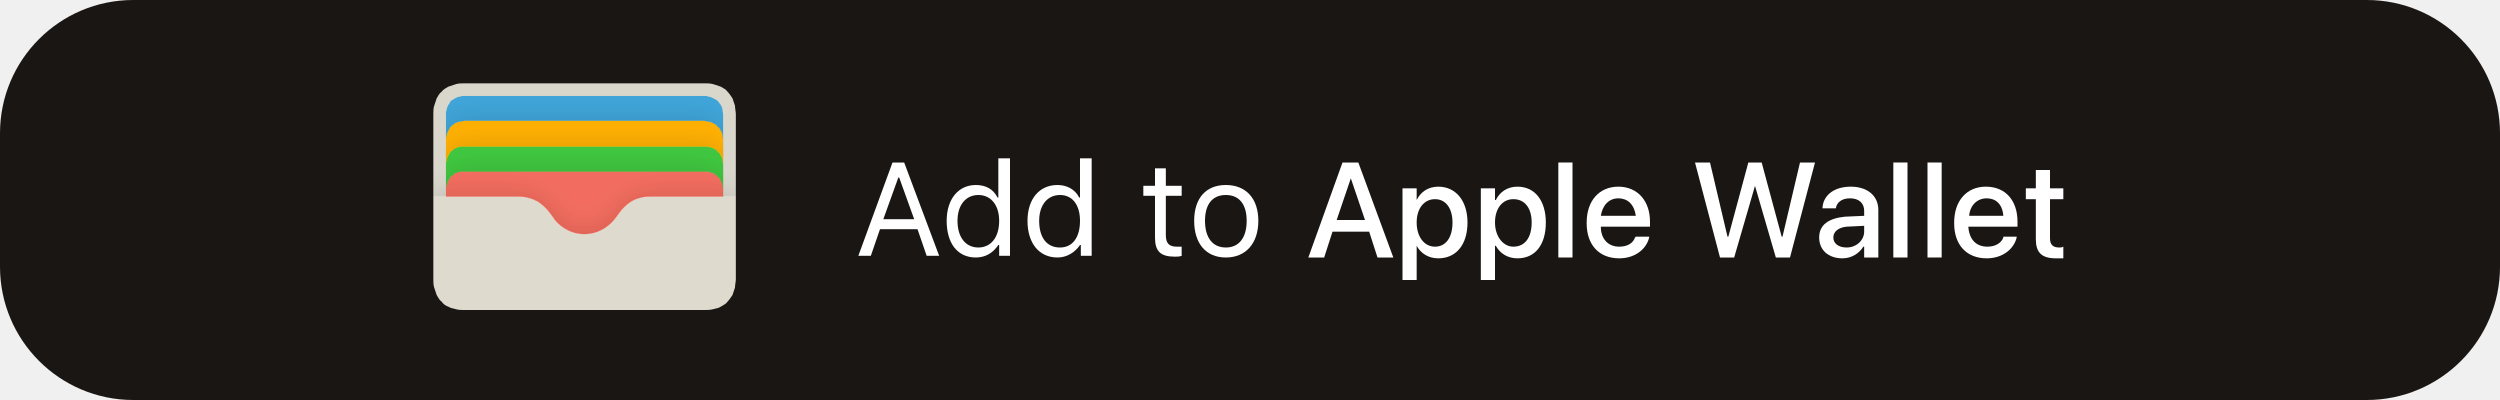
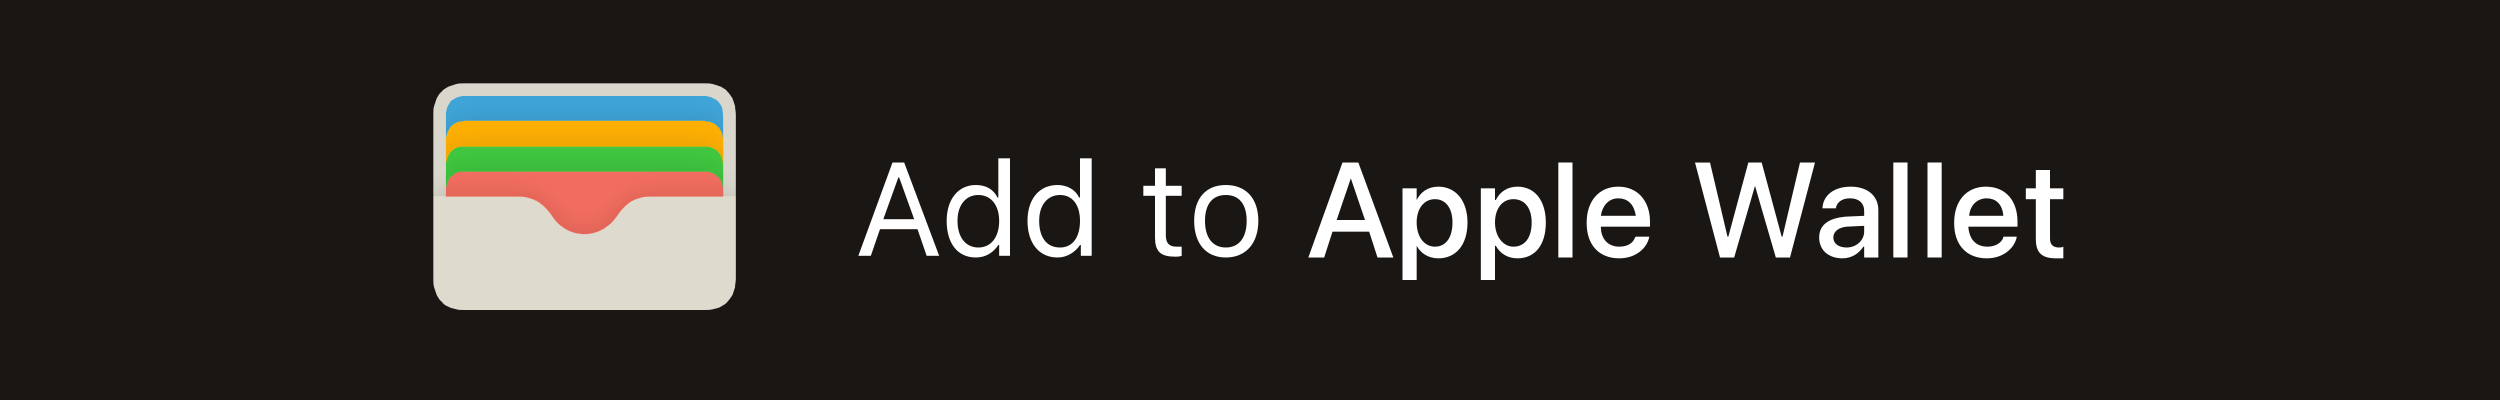
<svg xmlns="http://www.w3.org/2000/svg" width="300" height="48" viewBox="0 0 300 48" fill="none">
  <g id="apple wallet">
-     <rect width="300" height="48" rx="16" fill="#1A1614" />
+     <rect width="300" height="48" rx="0" fill="#1A1614" />
    <g id="Wallet">
      <g id="Group">
        <g id="Clip path group">
          <mask id="mask0_1_2" style="mask-type:luminance" maskUnits="userSpaceOnUse" x="52" y="10" width="37" height="28">
            <g id="SVGID_00000181069019417928362810000001356436832662090896_">
              <path id="Vector" d="M88.3 32.1V32.5C88.3 32.7 88.3 32.9 88.3 33.0C88.3 33.2 88.3 33.4 88.3 33.5C88.3 33.8 88.2 34.2 88.2 34.5C88.1 34.8 88.0 35.1 87.9 35.4C87.7 35.7 87.5 36.0 87.3 36.2C87.1 36.5 86.8 36.6 86.5 36.8C86.2 37.0 85.9 37.0 85.6 37.1C85.2 37.2 84.9 37.2 84.6 37.2C84.4 37.2 84.3 37.2 84.1 37.2C83.9 37.2 83.8 37.2 83.6 37.2L81.5 37.2L83.4 37.2H56.8L58.8 37.2L56.7 37.2C56.5 37.2 56.3 37.2 56.2 37.2C56.0 37.2 55.9 37.2 55.7 37.2C55.4 37.2 55.0 37.2 54.7 37.1C54.4 37.0 54.1 37.0 53.8 36.8C53.5 36.7 53.2 36.5 53.0 36.2C52.7 36.0 52.6 35.7 52.4 35.4C52.3 35.1 52.2 34.8 52.1 34.5C52.0 34.2 52.0 33.8 52.0 33.5C52.0 33.4 52.0 33.2 52.0 33.0C52 32.9 52 32.7 52 32.5V32.2V15.0V16.8V14.7C52 14.5 52 14.3 52.0 14.2C52.0 14.0 52.0 13.9 52.0 13.7C52.0 13.4 52.0 13.0 52.1 12.7C52.2 12.4 52.3 12.1 52.4 11.8C52.6 11.5 52.7 11.2 53.0 11.0C53.2 10.7 53.5 10.6 53.8 10.4C54.1 10.3 54.4 10.2 54.7 10.1C55.0 10.0 55.4 10.0 55.7 10.0C55.9 10.0 56.0 10.0 56.2 10.0C56.3 10 56.5 10 56.7 10H58.8H83.4H83.6C83.8 10 83.9 10 84.1 10.0C84.3 10.0 84.4 10.0 84.6 10.0C84.9 10.0 85.2 10.0 85.6 10.1C85.9 10.2 86.2 10.3 86.5 10.4C86.8 10.6 87.1 10.7 87.3 11.0C87.5 11.2 87.7 11.5 87.9 11.8C88.0 12.1 88.1 12.4 88.2 12.7C88.2 13.0 88.3 13.4 88.3 13.7C88.3 13.9 88.3 14.0 88.3 14.2C88.3 14.3 88.3 14.5 88.3 14.7V15.1V32.1Z" fill="white" />
            </g>
          </mask>
          <g mask="url(#mask0_1_2)">
            <g id="Group_2">
              <path id="Vector_2" d="M87.1 11.1H53.1V34.8H87.1V11.1Z" fill="#DEDBCE" />
              <path id="Vector_3" d="M86.8 11.5H53.5V25.6H86.8V11.5Z" fill="#40A5D9" />
              <g id="Group_3">
                <g id="Group_4">
                  <g id="Vector_4" filter="url(#filter0_d_1_2)">
                    <path fill-rule="evenodd" clip-rule="evenodd" d="M86.8 17.5C86.8 17.4 86.8 17.3 86.8 17.2C86.8 17.1 86.8 17.0 86.8 16.9C86.8 16.7 86.7 16.5 86.7 16.3C86.7 16.0 86.6 15.9 86.5 15.7C86.4 15.5 86.3 15.3 86.1 15.2C86.0 15.0 85.8 14.9 85.6 14.8C85.4 14.7 85.2 14.6 85.0 14.6C84.8 14.6 84.6 14.5 84.4 14.5C84.3 14.5 84.2 14.5 84.1 14.5C84.0 14.5 83.9 14.5 83.8 14.5H83.7H57.8H56.5C56.4 14.5 56.3 14.5 56.1 14.5C56.1 14.5 56.0 14.5 55.9 14.5C55.7 14.5 55.4 14.6 55.2 14.6C55.0 14.6 54.8 14.7 54.6 14.8C54.5 14.9 54.3 15.0 54.1 15.2C54.0 15.3 53.9 15.5 53.8 15.7C53.7 15.9 53.6 16.0 53.6 16.3C53.5 16.5 53.5 16.7 53.5 16.9C53.5 17.0 53.5 17.1 53.5 17.2C53.5 17.3 53.5 17.4 53.5 17.5V18.8V17.8V28.6H86.8V17.9V17.5Z" fill="#FFB003" />
                  </g>
                </g>
              </g>
              <g id="Group_5">
                <g id="Group_6">
                  <g id="Vector_5" filter="url(#filter1_d_1_2)">
                    <path fill-rule="evenodd" clip-rule="evenodd" d="M86.8 20.5C86.8 20.4 86.8 20.3 86.8 20.2C86.8 20.1 86.8 20.0 86.8 19.9C86.8 19.7 86.7 19.5 86.7 19.3C86.7 19.1 86.6 18.9 86.5 18.7C86.4 18.5 86.3 18.3 86.1 18.2C86.0 18.0 85.8 17.9 85.6 17.8C85.4 17.7 85.2 17.7 85.0 17.6C84.8 17.6 84.6 17.6 84.4 17.6C84.3 17.6 84.2 17.6 84.1 17.6C84.0 17.6 83.9 17.6 83.8 17.6H83.7H57.8H56.5C56.4 17.6 56.3 17.6 56.1 17.6C56.1 17.6 56.0 17.6 55.9 17.6C55.7 17.6 55.4 17.6 55.2 17.6C55.0 17.7 54.8 17.7 54.6 17.8C54.5 17.9 54.3 18.0 54.1 18.2C54.0 18.3 53.9 18.5 53.8 18.7C53.7 18.9 53.6 19.1 53.6 19.3C53.5 19.5 53.5 19.7 53.5 19.9C53.5 20.0 53.5 20.1 53.5 20.2C53.5 20.3 53.5 20.4 53.5 20.5V21.8V20.8V31.7H86.8V20.9V20.5Z" fill="#40C740" />
                  </g>
                </g>
              </g>
              <g id="Group_7">
                <g id="Group_8">
                  <g id="Vector_6" filter="url(#filter2_d_1_2)">
                    <path fill-rule="evenodd" clip-rule="evenodd" d="M86.8 23.6C86.8 23.4 86.8 23.3 86.8 23.2C86.8 23.1 86.8 23.0 86.8 22.9C86.8 22.7 86.7 22.5 86.7 22.3C86.7 22.1 86.6 21.9 86.5 21.7C86.4 21.5 86.3 21.3 86.1 21.2C86.0 21.1 85.8 20.9 85.6 20.8C85.4 20.7 85.2 20.7 85.0 20.6C84.8 20.6 84.6 20.6 84.4 20.6C84.3 20.6 84.2 20.6 84.1 20.6C84.0 20.6 83.9 20.6 83.8 20.6H83.7H57.8H56.5C56.4 20.6 56.3 20.6 56.1 20.6C56.1 20.6 56.0 20.6 55.9 20.6C55.7 20.6 55.4 20.6 55.2 20.6C55.0 20.7 54.8 20.7 54.6 20.8C54.5 20.9 54.3 21.1 54.1 21.2C54.0 21.3 53.9 21.5 53.8 21.7C53.7 21.9 53.6 22.1 53.6 22.3C53.5 22.5 53.5 22.7 53.5 22.9C53.5 23.0 53.5 23.1 53.5 23.2C53.5 23.3 53.5 23.4 53.5 23.6V24.9V23.8V34.7H86.8V23.9V23.6Z" fill="#F26D5F" />
                  </g>
                </g>
              </g>
              <path id="Vector_7" fill-rule="evenodd" clip-rule="evenodd" d="M51.5 9.5V25.1H53.5V15.8V14.5C53.5 14.4 53.5 14.3 53.5 14.1C53.5 14.1 53.5 14.0 53.5 13.9C53.5 13.7 53.5 13.4 53.6 13.2C53.6 13.0 53.7 12.8 53.8 12.6C53.9 12.5 54.0 12.3 54.1 12.1C54.3 12.0 54.5 11.9 54.6 11.8C54.8 11.7 55.0 11.6 55.2 11.6C55.4 11.5 55.7 11.5 55.9 11.5C56.0 11.5 56.1 11.5 56.1 11.5C56.3 11.5 56.4 11.5 56.5 11.5H57.8H83.7H83.8C83.9 11.5 84.0 11.5 84.1 11.5C84.2 11.5 84.3 11.5 84.4 11.5C84.6 11.5 84.8 11.5 85.0 11.6C85.2 11.6 85.4 11.7 85.6 11.8C85.8 11.9 86.0 12.0 86.1 12.1C86.3 12.3 86.4 12.5 86.5 12.6C86.6 12.8 86.7 13.0 86.7 13.2C86.7 13.4 86.8 13.7 86.8 13.9C86.8 14.0 86.8 14.1 86.8 14.1C86.8 14.3 86.8 14.4 86.8 14.5V15.8V25.1H88.8V9.5H51.5Z" fill="#D9D6CC" />
              <g id="Group_9">
                <g id="Group_10">
                  <g id="Vector_8" filter="url(#filter3_d_1_2)">
                    <path fill-rule="evenodd" clip-rule="evenodd" d="M79.4 23.6C79.2 23.6 79.0 23.6 78.8 23.6C78.6 23.6 78.4 23.6 78.2 23.6C77.8 23.6 77.4 23.6 77.0 23.7C76.6 23.8 76.3 23.9 75.9 24.1C75.9 24.1 74.9 24.6 74.0 26.0C73.3 27.0 72.0 28.1 70.1 28.1C68.3 28.1 66.9 27.0 66.3 26.0C65.3 24.5 64.2 24.0 64.3 24.1C64.0 23.9 63.6 23.8 63.2 23.7C62.8 23.6 62.4 23.6 62.0 23.6C61.8 23.6 61.6 23.6 61.5 23.6C61.2 23.6 61.0 23.6 60.8 23.6H51.5V37.7H88.8V23.6H79.4Z" fill="#DEDBCE" />
                  </g>
                </g>
              </g>
            </g>
          </g>
        </g>
      </g>
    </g>
    <g id="Group_11">
      <g id="Group 145">
        <g id="Group_12">
          <path id="Vector_9" d="M161.1 19.5H163.0L167.2 30.9H165.3L164.3 27.8H159.9L158.9 30.9H157L161.1 19.5ZM160.4 26.4H163.8L162.1 21.4H162.1L160.4 26.4Z" fill="white" />
          <path id="Vector_10" d="M168.3 22.6H170.0V24.0H170.0C170.5 23.0 171.4 22.4 172.6 22.4C174.7 22.4 176.1 24.1 176.1 26.7V26.7C176.1 29.4 174.7 31.0 172.6 31.0C171.4 31.0 170.5 30.4 170.0 29.5H170.0V33.6H168.3V22.6ZM174.3 26.7V26.7C174.3 25.0 173.5 23.9 172.2 23.9C170.9 23.9 170.0 25.0 170.0 26.7V26.7C170.0 28.4 170.9 29.6 172.2 29.6C173.5 29.6 174.3 28.5 174.3 26.7Z" fill="white" />
          <path id="Vector_11" d="M177.7 22.6H179.4V24.0H179.5C180.0 23.0 180.9 22.4 182.1 22.4C184.2 22.4 185.5 24.1 185.5 26.7V26.7C185.5 29.4 184.2 31.0 182.1 31.0C180.9 31.0 180.0 30.4 179.5 29.5H179.4V33.6H177.7V22.6ZM183.8 26.7V26.7C183.8 25.0 183.0 23.9 181.6 23.9C180.3 23.9 179.4 25.0 179.4 26.7V26.7C179.4 28.4 180.4 29.6 181.6 29.6C183.0 29.6 183.8 28.5 183.8 26.7Z" fill="white" />
          <path id="Vector_12" d="M187.0 19.5H188.7V30.9H187.0V19.5Z" fill="white" />
          <path id="Vector_13" d="M190.4 26.8V26.7C190.4 24.1 191.9 22.4 194.2 22.4C196.5 22.4 198.0 24.1 198.0 26.6V27.2H192.1C192.1 28.7 193.0 29.6 194.3 29.6C195.4 29.6 196.0 29.1 196.2 28.5L196.3 28.4H197.9L197.9 28.5C197.6 29.8 196.3 31.0 194.3 31.0C191.9 31.0 190.4 29.4 190.4 26.8ZM192.1 25.9H196.3C196.1 24.5 195.3 23.8 194.2 23.8C193.1 23.8 192.3 24.6 192.1 25.9Z" fill="white" />
          <path id="Vector_14" d="M203.4 19.5H205.2L207.3 28.4H207.4L209.8 19.5H211.4L213.8 28.4H213.9L216.0 19.5H217.8L214.8 30.9H213.1L210.6 22.3H210.6L208.1 30.9H206.4L203.4 19.5Z" fill="white" />
          <path id="Vector_15" d="M218.3 28.5V28.5C218.3 27.0 219.4 26.2 221.4 26.0L223.7 25.9V25.3C223.7 24.4 223.1 23.8 222.0 23.8C221.0 23.8 220.4 24.3 220.3 25.0L220.3 25.0H218.7L218.7 24.9C218.8 23.5 220.0 22.4 222.1 22.4C224.1 22.4 225.4 23.5 225.4 25.2V30.9H223.7V29.6H223.6C223.1 30.4 222.2 31.0 221.1 31.0C219.4 31.0 218.3 30.0 218.3 28.5ZM221.6 29.7C222.8 29.7 223.7 28.8 223.7 27.8V27.1L221.6 27.2C220.6 27.3 220.0 27.8 220.0 28.5V28.5C220.0 29.2 220.6 29.7 221.6 29.7Z" fill="white" />
          <path id="Vector_16" d="M227.2 19.5H228.9V30.9H227.2V19.5Z" fill="white" />
          <path id="Vector_17" d="M231.3 19.5H233.0V30.9H231.3V19.5Z" fill="white" />
          <path id="Vector_18" d="M234.5 26.8V26.7C234.5 24.1 236.0 22.4 238.3 22.4C240.7 22.4 242.1 24.1 242.1 26.6V27.2H236.2C236.3 28.7 237.1 29.6 238.5 29.6C239.5 29.6 240.2 29.1 240.4 28.5L240.4 28.4H242.0L242.0 28.5C241.7 29.8 240.4 31.0 238.4 31.0C236.0 31.0 234.5 29.4 234.5 26.8ZM236.3 25.9H240.4C240.3 24.5 239.5 23.8 238.4 23.8C237.3 23.8 236.4 24.6 236.3 25.9Z" fill="white" />
          <path id="Vector_19" d="M244.3 28.7V23.9H243.1V22.6H244.3V20.4H246V22.6H247.6V23.9H246V28.6C246 29.4 246.4 29.7 247.1 29.7C247.3 29.7 247.4 29.7 247.6 29.6V31.0C247.4 31.0 247.0 31.0 246.7 31.0C245.0 31.0 244.3 30.3 244.3 28.7Z" fill="white" />
        </g>
        <g id="Group_13">
          <g id="Group_14">
            <path id="Vector_20" d="M110.1 27.5H105.6L104.5 30.7H103L107.1 19.5H108.5L112.7 30.7H111.2L110.1 27.5ZM106.0 26.3H109.7L107.9 21.3H107.8L106.0 26.3Z" fill="white" />
            <path id="Vector_21" d="M113.6 26.5C113.6 23.9 115.0 22.2 117.1 22.2C118.3 22.2 119.2 22.7 119.7 23.7H119.8V19H121.2V30.7H119.9V29.4H119.8C119.2 30.3 118.3 30.9 117.1 30.9C114.9 30.9 113.6 29.2 113.6 26.5ZM114.9 26.5C114.9 28.5 115.9 29.7 117.4 29.7C118.9 29.7 119.9 28.5 119.9 26.5C119.9 24.6 118.9 23.4 117.4 23.4C115.9 23.4 114.9 24.6 114.9 26.5Z" fill="white" />
            <path id="Vector_22" d="M123.3 26.5C123.3 23.9 124.7 22.2 126.9 22.2C128.0 22.2 129.0 22.7 129.5 23.7H129.6V19H131.0V30.7H129.7V29.4H129.6C129.0 30.3 128.0 30.9 126.9 30.9C124.7 30.9 123.3 29.2 123.3 26.5ZM124.7 26.5C124.7 28.5 125.6 29.7 127.2 29.7C128.7 29.7 129.6 28.5 129.6 26.5C129.6 24.6 128.7 23.4 127.2 23.4C125.7 23.4 124.7 24.6 124.7 26.5Z" fill="white" />
            <path id="Vector_23" d="M139.9 20.2V22.3H141.8V23.5H139.9V28.2C139.9 29.2 140.3 29.6 141.2 29.6C141.4 29.6 141.5 29.6 141.8 29.6V30.7C141.5 30.8 141.3 30.8 141.0 30.8C139.3 30.8 138.6 30.2 138.6 28.5V23.5H137.2V22.3H138.6V20.2H139.9Z" fill="white" />
            <path id="Vector_24" d="M143.3 26.5C143.3 23.8 144.7 22.2 147.1 22.2C149.5 22.2 151 23.8 151 26.5C151 29.2 149.5 30.9 147.1 30.9C144.7 30.9 143.3 29.2 143.3 26.5ZM149.6 26.5C149.6 24.5 148.7 23.4 147.1 23.4C145.5 23.4 144.6 24.5 144.6 26.5C144.6 28.5 145.5 29.7 147.1 29.7C148.7 29.7 149.6 28.5 149.6 26.5Z" fill="white" />
          </g>
        </g>
      </g>
    </g>
  </g>
  <defs>
    <filter id="filter0_d_1_2" x="50.512" y="11.332" width="39.25" height="20.107" filterUnits="userSpaceOnUse" color-interpolation-filters="sRGB">
      <feFlood flood-opacity="0" result="BackgroundImageFix" />
      <feColorMatrix in="SourceAlpha" type="matrix" values="0 0 0 0 0 0 0 0 0 0 0 0 0 0 0 0 0 0 127 0" result="hardAlpha" />
      <feOffset dy="-0.2" />
      <feGaussianBlur stdDeviation="1.5" />
      <feComposite in2="hardAlpha" operator="out" />
      <feColorMatrix type="matrix" values="0 0 0 0 0 0 0 0 0 0 0 0 0 0 0 0 0 0 0.12 0" />
      <feBlend mode="normal" in2="BackgroundImageFix" result="effect1_dropShadow_1_2" />
      <feBlend mode="normal" in="SourceGraphic" in2="effect1_dropShadow_1_2" result="shape" />
    </filter>
    <filter id="filter1_d_1_2" x="50.512" y="14.354" width="39.25" height="20.107" filterUnits="userSpaceOnUse" color-interpolation-filters="sRGB">
      <feFlood flood-opacity="0" result="BackgroundImageFix" />
      <feColorMatrix in="SourceAlpha" type="matrix" values="0 0 0 0 0 0 0 0 0 0 0 0 0 0 0 0 0 0 127 0" result="hardAlpha" />
      <feOffset dy="-0.2" />
      <feGaussianBlur stdDeviation="1.5" />
      <feComposite in2="hardAlpha" operator="out" />
      <feColorMatrix type="matrix" values="0 0 0 0 0 0 0 0 0 0 0 0 0 0 0 0 0 0 0.12 0" />
      <feBlend mode="normal" in2="BackgroundImageFix" result="effect1_dropShadow_1_2" />
      <feBlend mode="normal" in="SourceGraphic" in2="effect1_dropShadow_1_2" result="shape" />
    </filter>
    <filter id="filter2_d_1_2" x="50.512" y="17.377" width="39.25" height="20.107" filterUnits="userSpaceOnUse" color-interpolation-filters="sRGB">
      <feFlood flood-opacity="0" result="BackgroundImageFix" />
      <feColorMatrix in="SourceAlpha" type="matrix" values="0 0 0 0 0 0 0 0 0 0 0 0 0 0 0 0 0 0 127 0" result="hardAlpha" />
      <feOffset dy="-0.2" />
      <feGaussianBlur stdDeviation="1.5" />
      <feComposite in2="hardAlpha" operator="out" />
      <feColorMatrix type="matrix" values="0 0 0 0 0 0 0 0 0 0 0 0 0 0 0 0 0 0 0.12 0" />
      <feBlend mode="normal" in2="BackgroundImageFix" result="effect1_dropShadow_1_2" />
      <feBlend mode="normal" in="SourceGraphic" in2="effect1_dropShadow_1_2" result="shape" />
    </filter>
    <filter id="filter3_d_1_2" x="48.499" y="20.402" width="43.279" height="20.105" filterUnits="userSpaceOnUse" color-interpolation-filters="sRGB">
      <feFlood flood-opacity="0" result="BackgroundImageFix" />
      <feColorMatrix in="SourceAlpha" type="matrix" values="0 0 0 0 0 0 0 0 0 0 0 0 0 0 0 0 0 0 127 0" result="hardAlpha" />
      <feOffset dy="-0.2" />
      <feGaussianBlur stdDeviation="1.5" />
      <feComposite in2="hardAlpha" operator="out" />
      <feColorMatrix type="matrix" values="0 0 0 0 0 0 0 0 0 0 0 0 0 0 0 0 0 0 0.12 0" />
      <feBlend mode="normal" in2="BackgroundImageFix" result="effect1_dropShadow_1_2" />
      <feBlend mode="normal" in="SourceGraphic" in2="effect1_dropShadow_1_2" result="shape" />
    </filter>
  </defs>
</svg>
